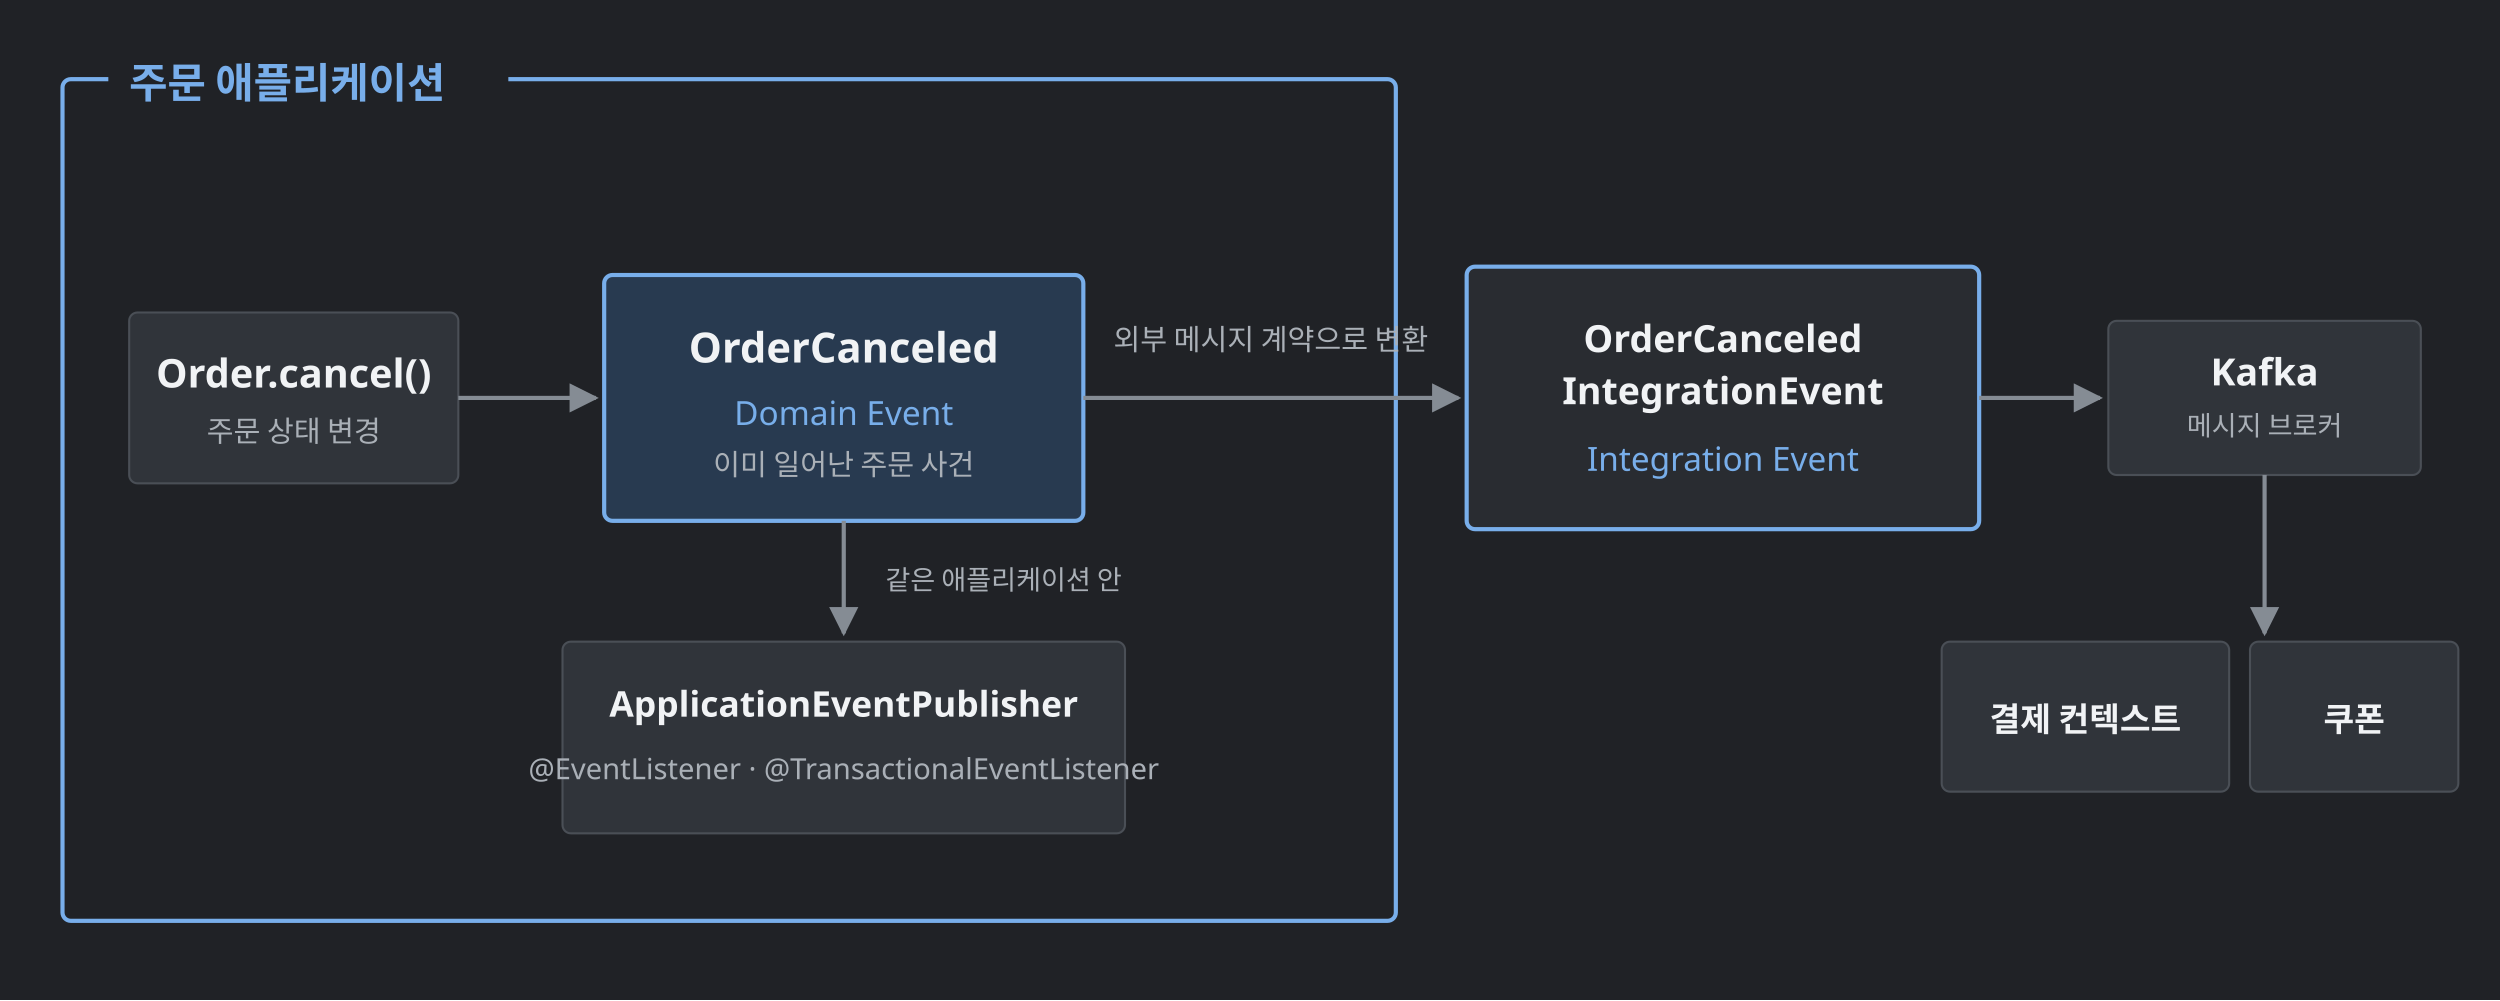
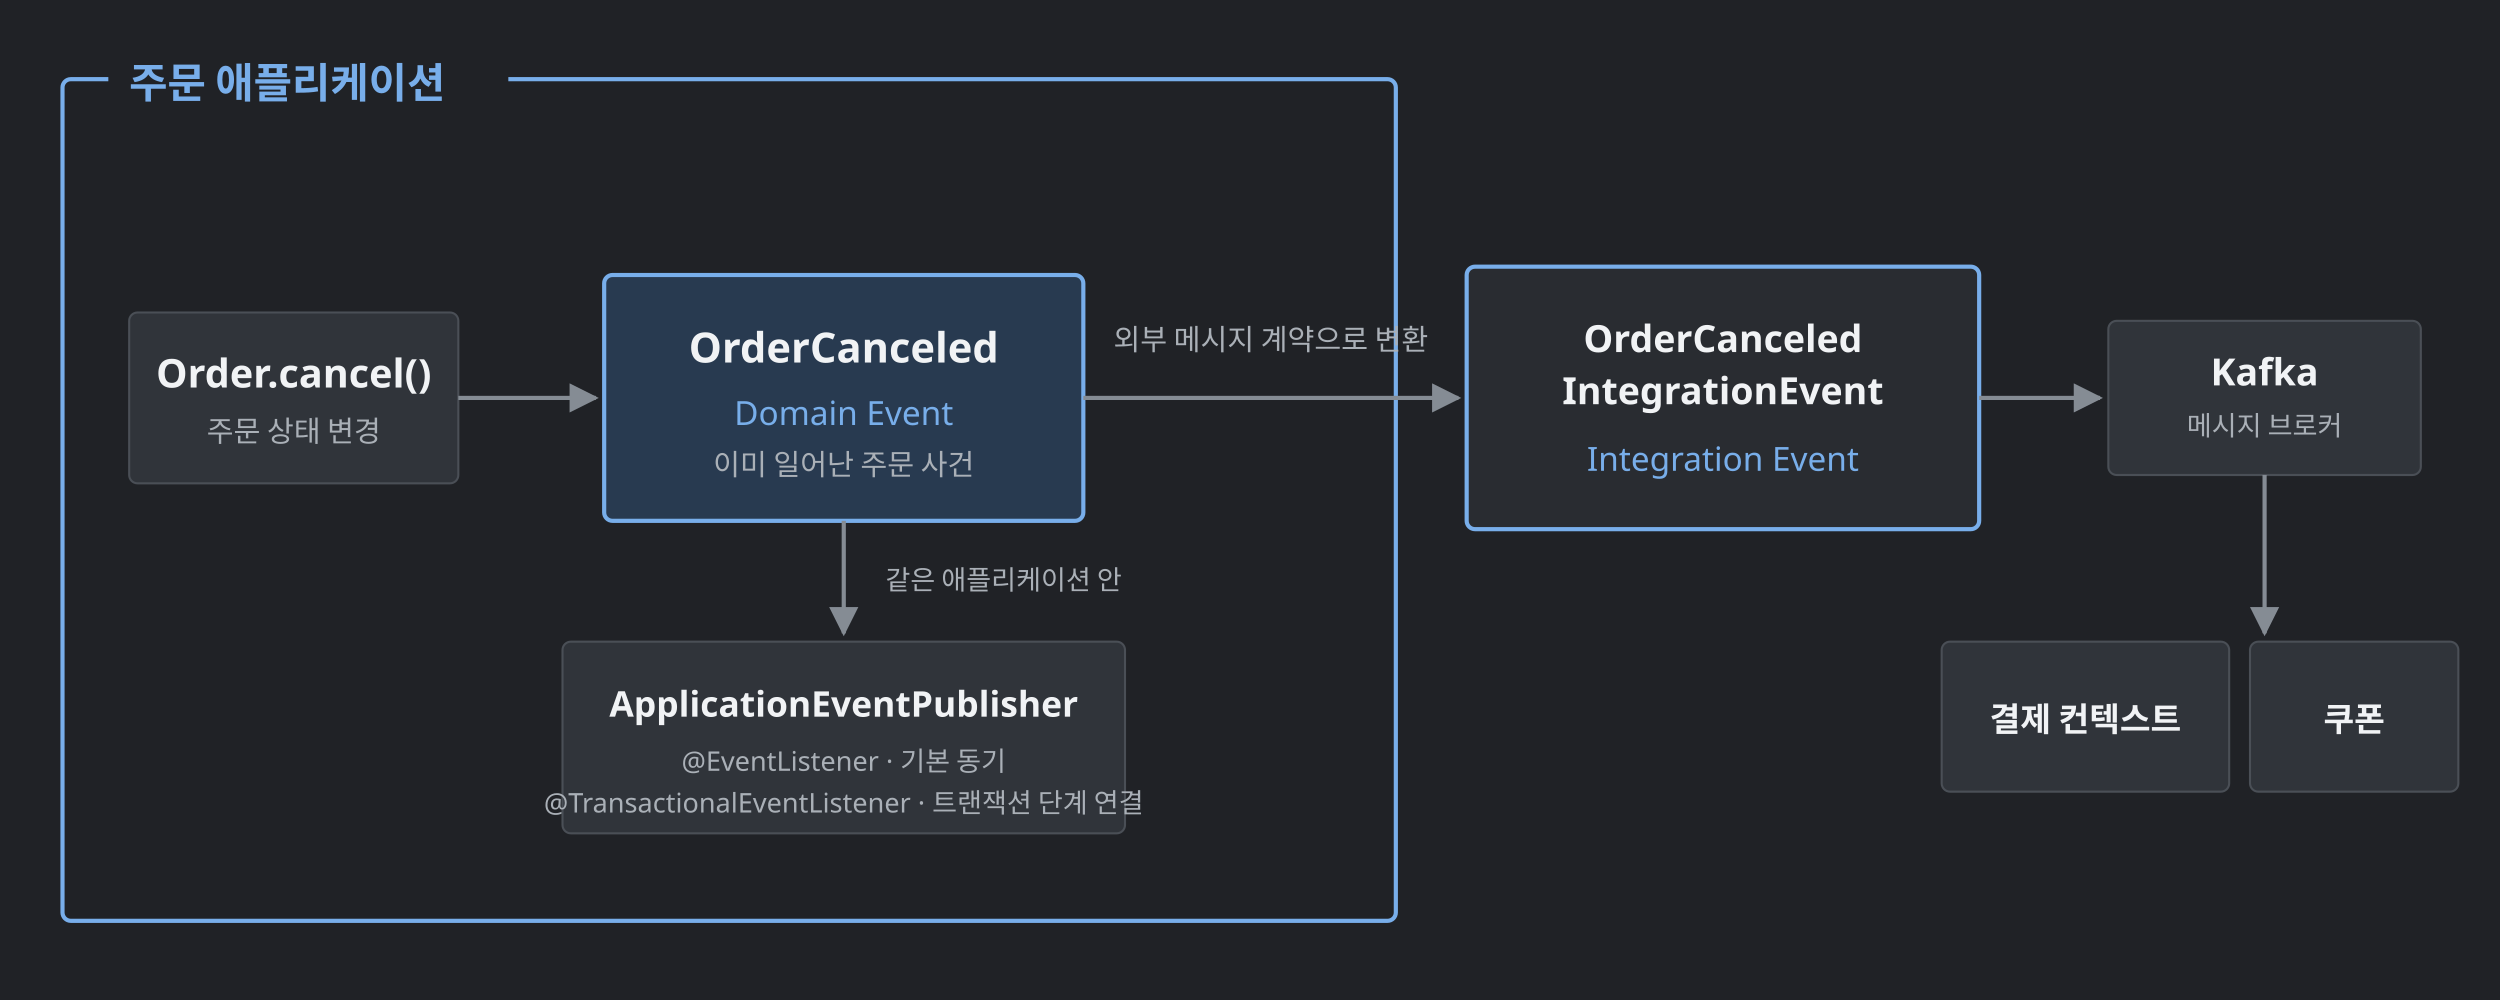
<svg xmlns="http://www.w3.org/2000/svg" width="1200" height="480" viewBox="0 0 1200 480" role="img" aria-labelledby="title desc">
  <style>text { font-family:Pretendard,"Noto Sans KR",sans-serif; }</style>
  <defs>
    <marker id="arrow" viewBox="0 0 10 10" refX="9" refY="5" markerWidth="7" markerHeight="7" orient="auto">
      <path d="M0 0 10 5 0 10z" fill="#858c94" />
    </marker>
  </defs>
  <rect width="1200" height="480" fill="#202226" />
  <rect x="30" y="38" width="640" height="404" rx="4" fill="none" stroke="#78aeea" stroke-width="2" />
  <rect x="52" y="23" width="192" height="30" fill="#202226" />
  <text x="62" y="47" font-size="20" font-weight="700" fill="#78aeea">주문 애플리케이션</text>
  <rect x="62" y="150" width="158" height="82" rx="4" fill="#30343a" stroke="#4a4f56" />
  <text x="141" y="186" text-anchor="middle" font-size="19" font-weight="700" fill="#f1f3f5">Order.cancel()</text>
  <text x="141" y="212" text-anchor="middle" font-size="14" fill="#aab0b7">주문 상태 변경</text>
  <path d="M220 191H286" stroke="#858c94" stroke-width="2" marker-end="url(#arrow)" />
  <rect x="290" y="132" width="230" height="118" rx="4" fill="#283a50" stroke="#78aeea" stroke-width="2" />
  <text x="405" y="174" text-anchor="middle" font-size="20" font-weight="700" fill="#f1f3f5">OrderCanceled</text>
  <text x="405" y="204" text-anchor="middle" font-size="16" fill="#78aeea">Domain Event</text>
  <text x="405" y="228" text-anchor="middle" font-size="14" fill="#aab0b7">이미 일어난 주문 사건</text>
  <path d="M405 250V304" stroke="#858c94" stroke-width="2" marker-end="url(#arrow)" />
  <text x="425" y="283" font-size="13" fill="#aab0b7">같은 애플리케이션 안</text>
  <rect x="270" y="308" width="270" height="92" rx="4" fill="#30343a" stroke="#4a4f56" />
  <text x="405" y="344" text-anchor="middle" font-size="17" font-weight="700" fill="#f1f3f5">ApplicationEventPublisher</text>
-   <text x="405" y="374" text-anchor="middle" font-size="14" fill="#aab0b7">@EventListener · @TransactionalEventListener</text>
+   <text x="405" y="370" text-anchor="middle" font-size="13" fill="#aab0b7">@EventListener · 기본 동기</text>
+   <text x="405" y="390" text-anchor="middle" font-size="13" fill="#aab0b7">@TransactionalEventListener · 트랜잭션 단계 연결</text>
  <path d="M520 191H700" stroke="#858c94" stroke-width="2" marker-end="url(#arrow)" />
  <text x="610" y="168" text-anchor="middle" font-size="14" fill="#aab0b7">외부 메시지 계약으로 변환</text>
  <rect x="704" y="128" width="246" height="126" rx="4" fill="#292c31" stroke="#78aeea" stroke-width="2" />
  <text x="827" y="169" text-anchor="middle" font-size="18" font-weight="700" fill="#f1f3f5">OrderCanceled</text>
  <text x="827" y="194" text-anchor="middle" font-size="18" font-weight="700" fill="#f1f3f5">IntegrationEvent</text>
  <text x="827" y="226" text-anchor="middle" font-size="16" fill="#78aeea">Integration Event</text>
  <path d="M950 191H1008" stroke="#858c94" stroke-width="2" marker-end="url(#arrow)" />
  <rect x="1012" y="154" width="150" height="74" rx="4" fill="#30343a" stroke="#4a4f56" />
  <text x="1087" y="185" text-anchor="middle" font-size="18" font-weight="700" fill="#f1f3f5">Kafka</text>
  <text x="1087" y="209" text-anchor="middle" font-size="13" fill="#aab0b7">메시지 브로커</text>
  <path d="M1087 228V304" stroke="#858c94" stroke-width="2" marker-end="url(#arrow)" />
  <rect x="932" y="308" width="138" height="72" rx="4" fill="#30343a" stroke="#4a4f56" />
  <rect x="1080" y="308" width="100" height="72" rx="4" fill="#30343a" stroke="#4a4f56" />
  <text x="1001" y="351" text-anchor="middle" font-size="16" font-weight="700" fill="#f1f3f5">결제 컨텍스트</text>
  <text x="1130" y="351" text-anchor="middle" font-size="16" font-weight="700" fill="#f1f3f5">쿠폰</text>
</svg>
